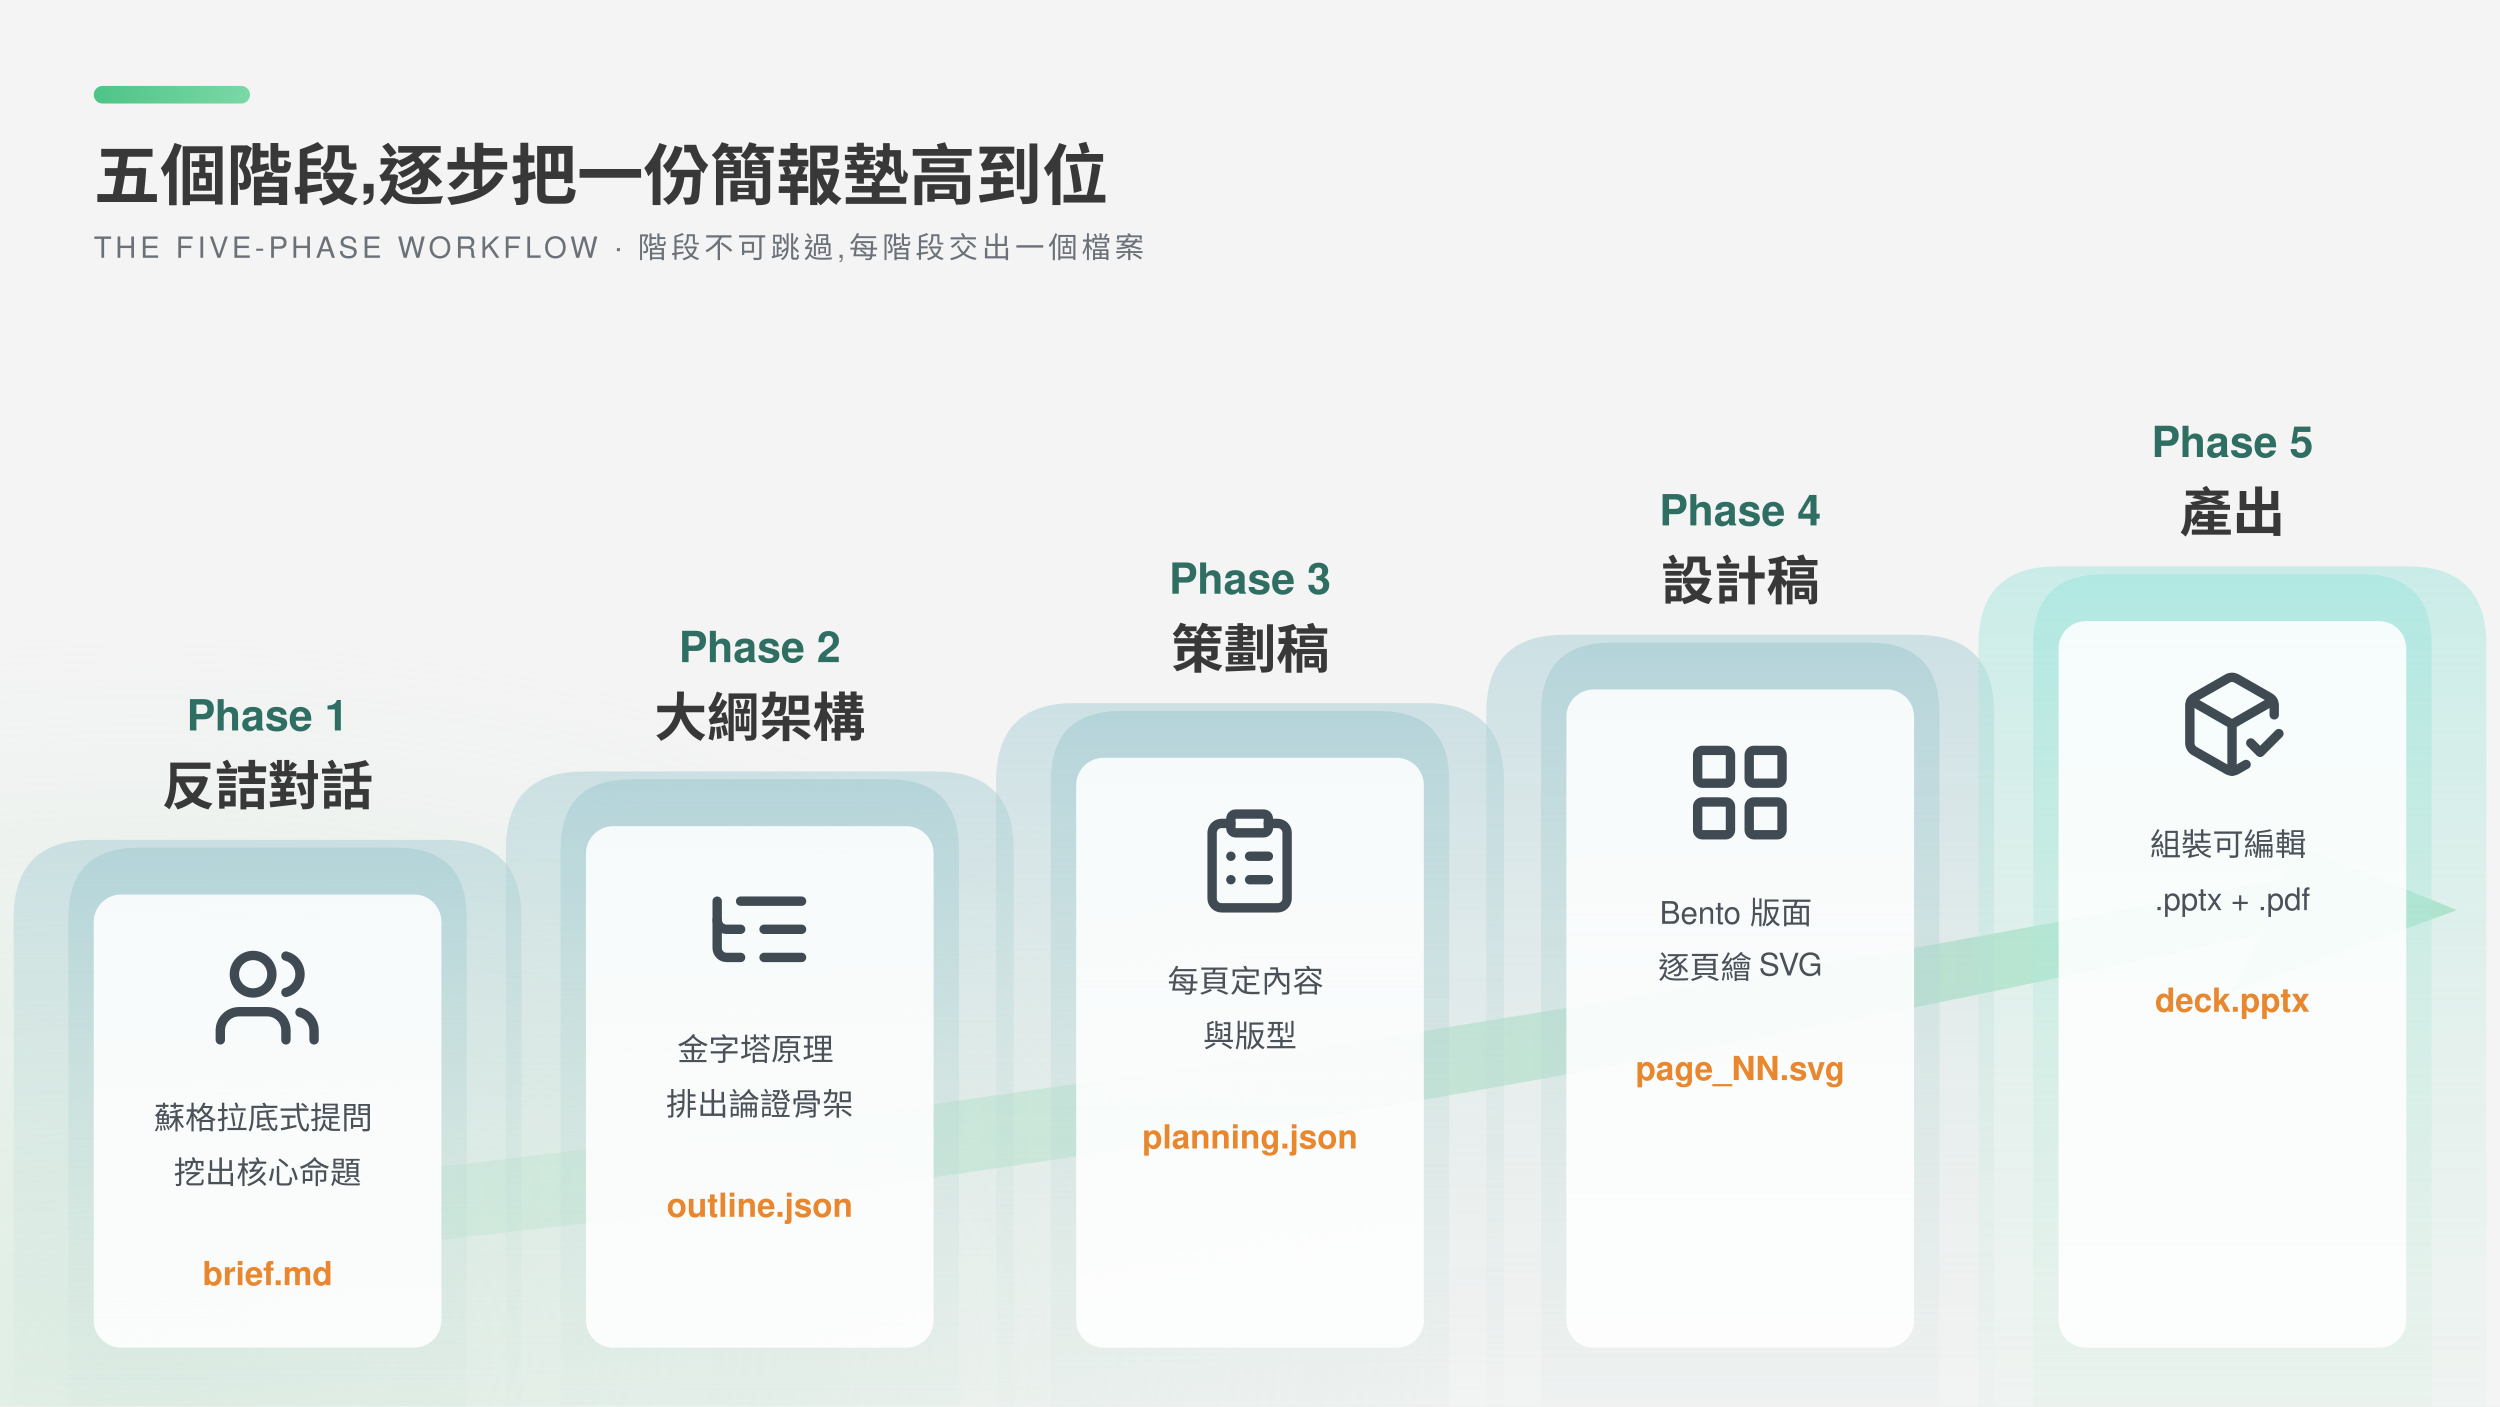
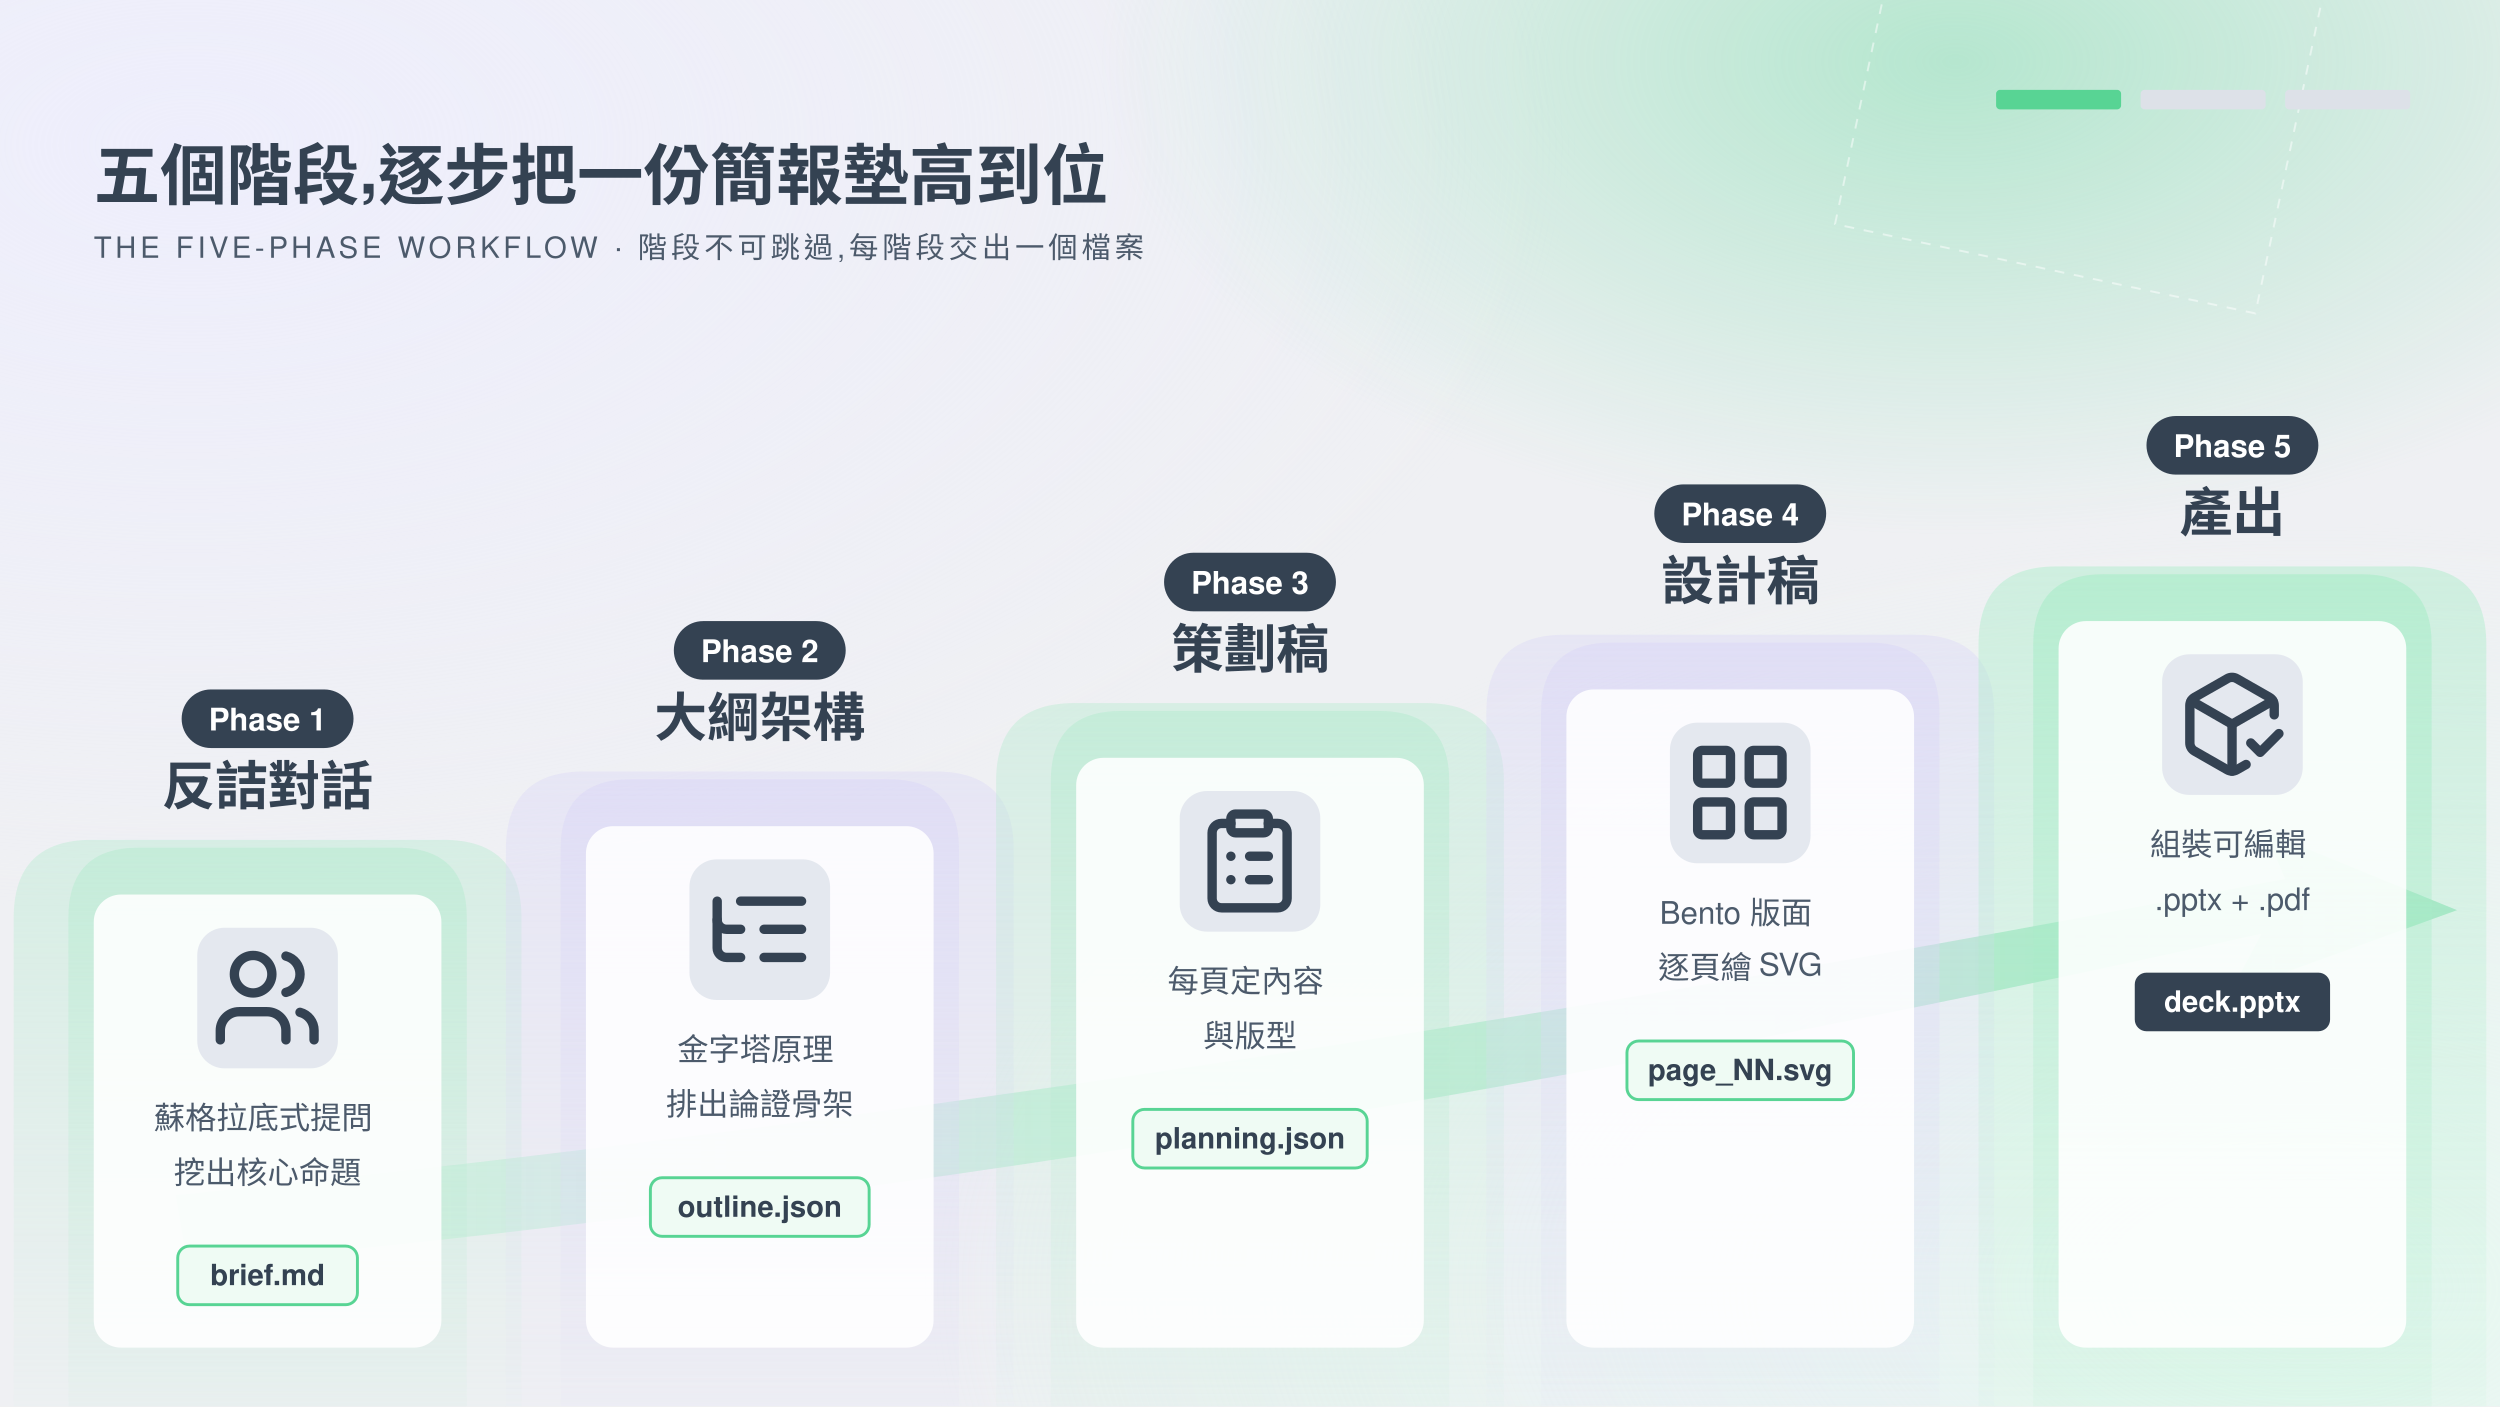
<svg xmlns="http://www.w3.org/2000/svg" viewBox="0 0 1280 720" width="1280" height="720" font-family="Helvetica, 'Helvetica Neue', Arial, 'PingFang TC', 'Microsoft JhengHei', 'Hiragino Sans', 'Noto Sans CJK TC', 'Noto Sans TC', sans-serif">
  <defs>
-     <linearGradient id="pillGrad" x1="0" y1="0" x2="1" y2="0">
-       <stop offset="0%" stop-color="#4EC487" />
-       <stop offset="100%" stop-color="#7BD8A6" />
+     <linearGradient id="massHaloMint" x1="0" y1="0" x2="0" y2="1">
+       <stop offset="0%" stop-color="#B9EBD2" stop-opacity="0.45" />
+       <stop offset="60%" stop-color="#B9EBD2" stop-opacity="0.20" />
+       <stop offset="100%" stop-color="#B9EBD2" stop-opacity="0.05" />
    </linearGradient>
-     <linearGradient id="mesaHalo" x1="0" y1="0" x2="0" y2="1">
-       <stop offset="0%" stop-color="#A6CDD4" stop-opacity="0.50" />
-       <stop offset="60%" stop-color="#BCD9D6" stop-opacity="0.22" />
-       <stop offset="100%" stop-color="#C8DED8" stop-opacity="0.05" />
+     <linearGradient id="massBodyMint" x1="0" y1="0" x2="0" y2="1">
+       <stop offset="0%" stop-color="#B9EBD2" stop-opacity="0.60" />
+       <stop offset="60%" stop-color="#B9EBD2" stop-opacity="0.26" />
+       <stop offset="100%" stop-color="#B9EBD2" stop-opacity="0.08" />
    </linearGradient>
-     <linearGradient id="mesaBody" x1="0" y1="0" x2="0" y2="1">
-       <stop offset="0%" stop-color="#A6CDD4" stop-opacity="0.62" />
-       <stop offset="60%" stop-color="#BCD9D6" stop-opacity="0.28" />
-       <stop offset="100%" stop-color="#C8DED8" stop-opacity="0.08" />
+     <linearGradient id="massHaloLav" x1="0" y1="0" x2="0" y2="1">
+       <stop offset="0%" stop-color="#DCD9F6" stop-opacity="0.45" />
+       <stop offset="60%" stop-color="#DCD9F6" stop-opacity="0.20" />
+       <stop offset="100%" stop-color="#DCD9F6" stop-opacity="0.05" />
    </linearGradient>
-     <linearGradient id="mesaHaloEnd" x1="0" y1="0" x2="0" y2="1">
-       <stop offset="0%" stop-color="#A1E5DE" stop-opacity="0.50" />
-       <stop offset="60%" stop-color="#B6E8D8" stop-opacity="0.24" />
-       <stop offset="100%" stop-color="#C5EDD8" stop-opacity="0.10" />
+     <linearGradient id="massBodyLav" x1="0" y1="0" x2="0" y2="1">
+       <stop offset="0%" stop-color="#DCD9F6" stop-opacity="0.60" />
+       <stop offset="60%" stop-color="#DCD9F6" stop-opacity="0.26" />
+       <stop offset="100%" stop-color="#DCD9F6" stop-opacity="0.08" />
    </linearGradient>
-     <linearGradient id="mesaBodyEnd" x1="0" y1="0" x2="0" y2="1">
-       <stop offset="0%" stop-color="#A1E5DE" stop-opacity="0.62" />
-       <stop offset="60%" stop-color="#B6E8D8" stop-opacity="0.30" />
-       <stop offset="100%" stop-color="#C5EDD8" stop-opacity="0.12" />
+     <linearGradient id="massHaloEnd" x1="0" y1="0" x2="0" y2="1">
+       <stop offset="0%" stop-color="#A8ECC8" stop-opacity="0.45" />
+       <stop offset="60%" stop-color="#A8ECC8" stop-opacity="0.22" />
+       <stop offset="100%" stop-color="#A8ECC8" stop-opacity="0.08" />
    </linearGradient>
-     <linearGradient id="swooshGrad" x1="90" y1="0" x2="1232" y2="0" gradientUnits="userSpaceOnUse">
-       <stop offset="0%" stop-color="#CDEBD9" stop-opacity="0.55" />
-       <stop offset="100%" stop-color="#A8DFC2" stop-opacity="0.9" />
+     <linearGradient id="massBodyEnd" x1="0" y1="0" x2="0" y2="1">
+       <stop offset="0%" stop-color="#A8ECC8" stop-opacity="0.60" />
+       <stop offset="60%" stop-color="#A8ECC8" stop-opacity="0.28" />
+       <stop offset="100%" stop-color="#A8ECC8" stop-opacity="0.10" />
    </linearGradient>
-     <radialGradient id="washGreen" cx="6%" cy="96%" r="52%">
-       <stop offset="0%" stop-color="#BFE5CC" stop-opacity="0.4" />
-       <stop offset="100%" stop-color="#BFE5CC" stop-opacity="0" />
+     <linearGradient id="sweepGrad" x1="90" y1="0" x2="1232" y2="0" gradientUnits="userSpaceOnUse">
+       <stop offset="0%" stop-color="#C4EEDA" stop-opacity="0.5" />
+       <stop offset="100%" stop-color="#9BE4BE" stop-opacity="0.85" />
+     </linearGradient>
+     <radialGradient id="washLav" cx="8%" cy="10%" r="55%">
+       <stop offset="0%" stop-color="#EEEEFD" stop-opacity="0.9" />
+       <stop offset="100%" stop-color="#EEEEFD" stop-opacity="0" />
+     </radialGradient>
+     <radialGradient id="washMint" cx="92%" cy="92%" r="55%">
+       <stop offset="0%" stop-color="#E7F9F1" stop-opacity="0.9" />
+       <stop offset="100%" stop-color="#E7F9F1" stop-opacity="0" />
+     </radialGradient>
+     <radialGradient id="bloomTR" cx="78%" cy="4%" r="34%">
+       <stop offset="0%" stop-color="#7CDDAB" stop-opacity="0.5" />
+       <stop offset="100%" stop-color="#7CDDAB" stop-opacity="0" />
    </radialGradient>
  </defs>
-   <rect width="1280" height="720" fill="#F4F4F4" />
-   <rect width="1280" height="720" fill="url(#washGreen)" />
-   <rect x="48" y="44" width="80" height="9" rx="4.5" fill="url(#pillGrad)" />
-   <text x="48" y="102" font-size="34" font-weight="700" fill="#383838">五個階段,逐步把一份簡報墊高到位</text>
-   <text x="48" y="132" font-size="15" fill="#6B7178" letter-spacing="2">THE FIVE-PHASE WORKFLOW · 階段不可跳過,每階段交出一個檔案</text>
-   <path d="M 90 612 Q 600 560 1170 450 L 1160 426 L 1258 466 L 1142 508 L 1158 478 Q 610 600 96 648 Z" fill="url(#swooshGrad)" />
-   <path d="M 7 720 L 7 470 Q 7 430 47 430 L 227 430 Q 267 430 267 470 L 267 720 Z" fill="url(#mesaHalo)" />
-   <path d="M 259 720 L 259 435 Q 259 395 299 395 L 479 395 Q 519 395 519 435 L 519 720 Z" fill="url(#mesaHalo)" />
-   <path d="M 510 720 L 510 400 Q 510 360 550 360 L 730 360 Q 770 360 770 400 L 770 720 Z" fill="url(#mesaHalo)" />
-   <path d="M 761 720 L 761 365 Q 761 325 801 325 L 981 325 Q 1021 325 1021 365 L 1021 720 Z" fill="url(#mesaHalo)" />
-   <path d="M 1013 720 L 1013 330 Q 1013 290 1053 290 L 1233 290 Q 1273 290 1273 330 L 1273 720 Z" fill="url(#mesaHaloEnd)" />
-   <path d="M 35 720 L 35 470 Q 35 434 71 434 L 203 434 Q 239 434 239 470 L 239 720 Z" fill="url(#mesaBody)" />
-   <path d="M 287 720 L 287 435 Q 287 399 323 399 L 455 399 Q 491 399 491 435 L 491 720 Z" fill="url(#mesaBody)" />
-   <path d="M 538 720 L 538 400 Q 538 364 574 364 L 706 364 Q 742 364 742 400 L 742 720 Z" fill="url(#mesaBody)" />
-   <path d="M 789 720 L 789 365 Q 789 329 825 329 L 957 329 Q 993 329 993 365 L 993 720 Z" fill="url(#mesaBody)" />
-   <path d="M 1041 720 L 1041 330 Q 1041 294 1077 294 L 1209 294 Q 1245 294 1245 330 L 1245 720 Z" fill="url(#mesaBodyEnd)" />
+   <rect width="1280" height="720" fill="#EFF0F3" />
+   <rect width="1280" height="720" fill="url(#washLav)" />
+   <rect width="1280" height="720" fill="url(#washMint)" />
+   <rect width="1280" height="720" fill="url(#bloomTR)" />
+   <rect x="960" y="-80" width="220" height="220" fill="none" stroke="#FFFFFF" stroke-opacity="0.5" stroke-dasharray="5 5" transform="rotate(12 1070 30)" />
  <g>
-     <text x="137" y="374" font-size="22" font-weight="700" fill="#2E6E63" text-anchor="middle">Phase 1</text>
-     <text x="137" y="412" font-size="27" font-weight="700" fill="#383838" text-anchor="middle">反詰對話</text>
+     <rect x="1022" y="46" width="64" height="10" rx="2" fill="#58D494" />
+     <rect x="1096" y="46" width="64" height="10" rx="2" fill="#DDE1E8" />
+     <rect x="1170" y="46" width="64" height="10" rx="2" fill="#DDE1E8" />
+   </g>
+   <text x="48" y="102" font-size="34" font-weight="700" fill="#344252">五個階段,逐步把一份簡報墊高到位</text>
+   <text x="48" y="132" font-size="15" fill="#4C5A6B" letter-spacing="2">THE FIVE-PHASE WORKFLOW · 階段不可跳過,每階段交出一個檔案</text>
+   <path d="M 90 612 Q 600 560 1170 450 L 1160 426 L 1258 466 L 1142 508 L 1158 478 Q 610 600 96 648 Z" fill="url(#sweepGrad)" />
+   <path d="M 7 720 L 7 470 Q 7 430 47 430 L 227 430 Q 267 430 267 470 L 267 720 Z" fill="url(#massHaloMint)" />
+   <path d="M 259 720 L 259 435 Q 259 395 299 395 L 479 395 Q 519 395 519 435 L 519 720 Z" fill="url(#massHaloLav)" />
+   <path d="M 510 720 L 510 400 Q 510 360 550 360 L 730 360 Q 770 360 770 400 L 770 720 Z" fill="url(#massHaloMint)" />
+   <path d="M 761 720 L 761 365 Q 761 325 801 325 L 981 325 Q 1021 325 1021 365 L 1021 720 Z" fill="url(#massHaloLav)" />
+   <path d="M 1013 720 L 1013 330 Q 1013 290 1053 290 L 1233 290 Q 1273 290 1273 330 L 1273 720 Z" fill="url(#massHaloEnd)" />
+   <path d="M 35 720 L 35 470 Q 35 434 71 434 L 203 434 Q 239 434 239 470 L 239 720 Z" fill="url(#massBodyMint)" />
+   <path d="M 287 720 L 287 435 Q 287 399 323 399 L 455 399 Q 491 399 491 435 L 491 720 Z" fill="url(#massBodyLav)" />
+   <path d="M 538 720 L 538 400 Q 538 364 574 364 L 706 364 Q 742 364 742 400 L 742 720 Z" fill="url(#massBodyMint)" />
+   <path d="M 789 720 L 789 365 Q 789 329 825 329 L 957 329 Q 993 329 993 365 L 993 720 Z" fill="url(#massBodyLav)" />
+   <path d="M 1041 720 L 1041 330 Q 1041 294 1077 294 L 1209 294 Q 1245 294 1245 330 L 1245 720 Z" fill="url(#massBodyEnd)" />
+   <g>
+     <rect x="93" y="353" width="88" height="30" rx="15" fill="#344252" />
+     <text x="137" y="374" font-size="16" font-weight="700" fill="#FFFFFF" text-anchor="middle">Phase 1</text>
+     <text x="137" y="412" font-size="27" font-weight="700" fill="#344252" text-anchor="middle">反詰對話</text>
    <rect x="48" y="458" width="178" height="232" rx="14" fill="#FFFFFF" fill-opacity="0.88" />
-     <g transform="translate(108 482) scale(2.4)" stroke="#3F4A52" stroke-width="2" fill="none" stroke-linecap="round" stroke-linejoin="round">
+     <rect x="101" y="475" width="72" height="72" rx="14" fill="#E4E8EF" />
+     <g transform="translate(108 482) scale(2.4)" stroke="#344252" stroke-width="2" fill="none" stroke-linecap="round" stroke-linejoin="round">
      <path d="M16 21v-2a4 4 0 0 0-4-4H6a4 4 0 0 0-4 4v2" />
      <circle cx="9" cy="7" r="4" />
      <path d="M22 21v-2a4 4 0 0 0-3-3.87M16 3.13a4 4 0 0 1 0 7.75" />
    </g>
-     <text x="137" y="578" font-size="16" fill="#4A5158" text-anchor="middle">
+     <text x="137" y="578" font-size="16" fill="#4C5A6B" text-anchor="middle">
      <tspan x="137" dy="0">蘇格拉底式提問</tspan>
      <tspan x="137" dy="28">挖出核心命題</tspan>
    </text>
-     <text x="137" y="658" font-size="17" font-weight="700" fill="#E8872E" text-anchor="middle">brief.md</text>
+     <rect x="91" y="638" width="92" height="30" rx="6" fill="#EFFBF4" stroke="#58D494" stroke-width="1.5" />
+     <text x="137" y="658" font-size="15" font-weight="600" fill="#344252" text-anchor="middle">brief.md</text>
  </g>
  <g>
-     <text x="389" y="339" font-size="22" font-weight="700" fill="#2E6E63" text-anchor="middle">Phase 2</text>
-     <text x="389" y="377" font-size="27" font-weight="700" fill="#383838" text-anchor="middle">大綱架構</text>
+     <rect x="345" y="318" width="88" height="30" rx="15" fill="#344252" />
+     <text x="389" y="339" font-size="16" font-weight="700" fill="#FFFFFF" text-anchor="middle">Phase 2</text>
+     <text x="389" y="377" font-size="27" font-weight="700" fill="#344252" text-anchor="middle">大綱架構</text>
    <rect x="300" y="423" width="178" height="267" rx="14" fill="#FFFFFF" fill-opacity="0.88" />
-     <g transform="translate(360 447) scale(2.4)" stroke="#3F4A52" stroke-width="2" fill="none" stroke-linecap="round" stroke-linejoin="round">
+     <rect x="353" y="440" width="72" height="72" rx="14" fill="#E4E8EF" />
+     <g transform="translate(360 447) scale(2.4)" stroke="#344252" stroke-width="2" fill="none" stroke-linecap="round" stroke-linejoin="round">
      <path d="M21 12h-8" />
      <path d="M21 6H8" />
      <path d="M21 18h-8" />
      <path d="M3 6v4c0 1.1.9 2 2 2h3" />
      <path d="M3 10v6c0 1.1.9 2 2 2h3" />
    </g>
-     <text x="389" y="543" font-size="16" fill="#4A5158" text-anchor="middle">
+     <text x="389" y="543" font-size="16" fill="#4C5A6B" text-anchor="middle">
      <tspan x="389" dy="0">金字塔原理</tspan>
      <tspan x="389" dy="28">排出論證骨架</tspan>
    </text>
-     <text x="389" y="623" font-size="17" font-weight="700" fill="#E8872E" text-anchor="middle">outline.json</text>
+     <rect x="333" y="603" width="112" height="30" rx="6" fill="#EFFBF4" stroke="#58D494" stroke-width="1.5" />
+     <text x="389" y="623" font-size="15" font-weight="600" fill="#344252" text-anchor="middle">outline.json</text>
  </g>
  <g>
-     <text x="640" y="304" font-size="22" font-weight="700" fill="#2E6E63" text-anchor="middle">Phase 3</text>
-     <text x="640" y="342" font-size="27" font-weight="700" fill="#383838" text-anchor="middle">策劃稿</text>
+     <rect x="596" y="283" width="88" height="30" rx="15" fill="#344252" />
+     <text x="640" y="304" font-size="16" font-weight="700" fill="#FFFFFF" text-anchor="middle">Phase 3</text>
+     <text x="640" y="342" font-size="27" font-weight="700" fill="#344252" text-anchor="middle">策劃稿</text>
    <rect x="551" y="388" width="178" height="302" rx="14" fill="#FFFFFF" fill-opacity="0.88" />
-     <g transform="translate(611 412) scale(2.4)" stroke="#3F4A52" stroke-width="2" fill="none" stroke-linecap="round" stroke-linejoin="round">
+     <rect x="604" y="405" width="72" height="72" rx="14" fill="#E4E8EF" />
+     <g transform="translate(611 412) scale(2.4)" stroke="#344252" stroke-width="2" fill="none" stroke-linecap="round" stroke-linejoin="round">
      <rect width="8" height="4" x="8" y="2" rx="1" ry="1" />
      <path d="M16 4h2a2 2 0 0 1 2 2v14a2 2 0 0 1-2 2H6a2 2 0 0 1-2-2V6a2 2 0 0 1 2-2h2" />
      <path d="M12 11h4" />
      <path d="M12 16h4" />
      <path d="M8 11h.01" />
      <path d="M8 16h.01" />
    </g>
-     <text x="640" y="508" font-size="16" fill="#4A5158" text-anchor="middle">
+     <text x="640" y="508" font-size="16" fill="#4C5A6B" text-anchor="middle">
      <tspan x="640" dy="0">每頁定內容</tspan>
      <tspan x="640" dy="28">與版型</tspan>
    </text>
-     <text x="640" y="588" font-size="17" font-weight="700" fill="#E8872E" text-anchor="middle">planning.json</text>
+     <rect x="580" y="568" width="120" height="30" rx="6" fill="#EFFBF4" stroke="#58D494" stroke-width="1.5" />
+     <text x="640" y="588" font-size="15" font-weight="600" fill="#344252" text-anchor="middle">planning.json</text>
  </g>
  <g>
-     <text x="891" y="269" font-size="22" font-weight="700" fill="#2E6E63" text-anchor="middle">Phase 4</text>
-     <text x="891" y="307" font-size="27" font-weight="700" fill="#383838" text-anchor="middle">設計稿</text>
+     <rect x="847" y="248" width="88" height="30" rx="15" fill="#344252" />
+     <text x="891" y="269" font-size="16" font-weight="700" fill="#FFFFFF" text-anchor="middle">Phase 4</text>
+     <text x="891" y="307" font-size="27" font-weight="700" fill="#344252" text-anchor="middle">設計稿</text>
    <rect x="802" y="353" width="178" height="337" rx="14" fill="#FFFFFF" fill-opacity="0.88" />
-     <g transform="translate(862 377) scale(2.4)" stroke="#3F4A52" stroke-width="2" fill="none" stroke-linecap="round" stroke-linejoin="round">
+     <rect x="855" y="370" width="72" height="72" rx="14" fill="#E4E8EF" />
+     <g transform="translate(862 377) scale(2.4)" stroke="#344252" stroke-width="2" fill="none" stroke-linecap="round" stroke-linejoin="round">
      <rect width="7" height="7" x="3" y="3" rx="1" />
      <rect width="7" height="7" x="14" y="3" rx="1" />
      <rect width="7" height="7" x="14" y="14" rx="1" />
      <rect width="7" height="7" x="3" y="14" rx="1" />
    </g>
-     <text x="891" y="473" font-size="16" fill="#4A5158" text-anchor="middle">
+     <text x="891" y="473" font-size="16" fill="#4C5A6B" text-anchor="middle">
      <tspan x="891" dy="0">Bento 版面</tspan>
      <tspan x="891" dy="28">逐頁繪 SVG</tspan>
    </text>
-     <text x="891" y="553" font-size="17" font-weight="700" fill="#E8872E" text-anchor="middle">page_NN.svg</text>
+     <rect x="833" y="533" width="116" height="30" rx="6" fill="#EFFBF4" stroke="#58D494" stroke-width="1.5" />
+     <text x="891" y="553" font-size="15" font-weight="600" fill="#344252" text-anchor="middle">page_NN.svg</text>
  </g>
  <g>
-     <text x="1143" y="234" font-size="22" font-weight="700" fill="#2E6E63" text-anchor="middle">Phase 5</text>
-     <text x="1143" y="272" font-size="27" font-weight="700" fill="#383838" text-anchor="middle">產出</text>
+     <rect x="1099" y="213" width="88" height="30" rx="15" fill="#344252" />
+     <text x="1143" y="234" font-size="16" font-weight="700" fill="#FFFFFF" text-anchor="middle">Phase 5</text>
+     <text x="1143" y="272" font-size="27" font-weight="700" fill="#344252" text-anchor="middle">產出</text>
    <rect x="1054" y="318" width="178" height="372" rx="14" fill="#FFFFFF" fill-opacity="0.88" />
-     <g transform="translate(1114 342) scale(2.4)" stroke="#3F4A52" stroke-width="2" fill="none" stroke-linecap="round" stroke-linejoin="round">
+     <rect x="1107" y="335" width="72" height="72" rx="14" fill="#E4E8EF" />
+     <g transform="translate(1114 342) scale(2.4)" stroke="#344252" stroke-width="2" fill="none" stroke-linecap="round" stroke-linejoin="round">
      <path d="m16 16 2 2 4-4" />
      <path d="M21 10V8a2 2 0 0 0-1-1.73l-7-4a2 2 0 0 0-2 0l-7 4A2 2 0 0 0 3 8v8a2 2 0 0 0 1 1.73l7 4a2 2 0 0 0 2 0l2-1.14" />
      <path d="M3.3 7 12 12l8.7-5" />
      <path d="M12 22V12" />
    </g>
-     <text x="1143" y="438" font-size="16" fill="#4A5158" text-anchor="middle">
+     <text x="1143" y="438" font-size="16" fill="#4C5A6B" text-anchor="middle">
      <tspan x="1143" dy="0">組裝可編輯</tspan>
      <tspan x="1143" dy="28">.pptx + .pdf</tspan>
    </text>
-     <text x="1143" y="518" font-size="17" font-weight="700" fill="#E8872E" text-anchor="middle">deck.pptx</text>
+     <rect x="1093" y="498" width="100" height="30" rx="6" fill="#344252" />
+     <text x="1143" y="518" font-size="15" font-weight="600" fill="#FFFFFF" text-anchor="middle">deck.pptx</text>
  </g>
</svg>
